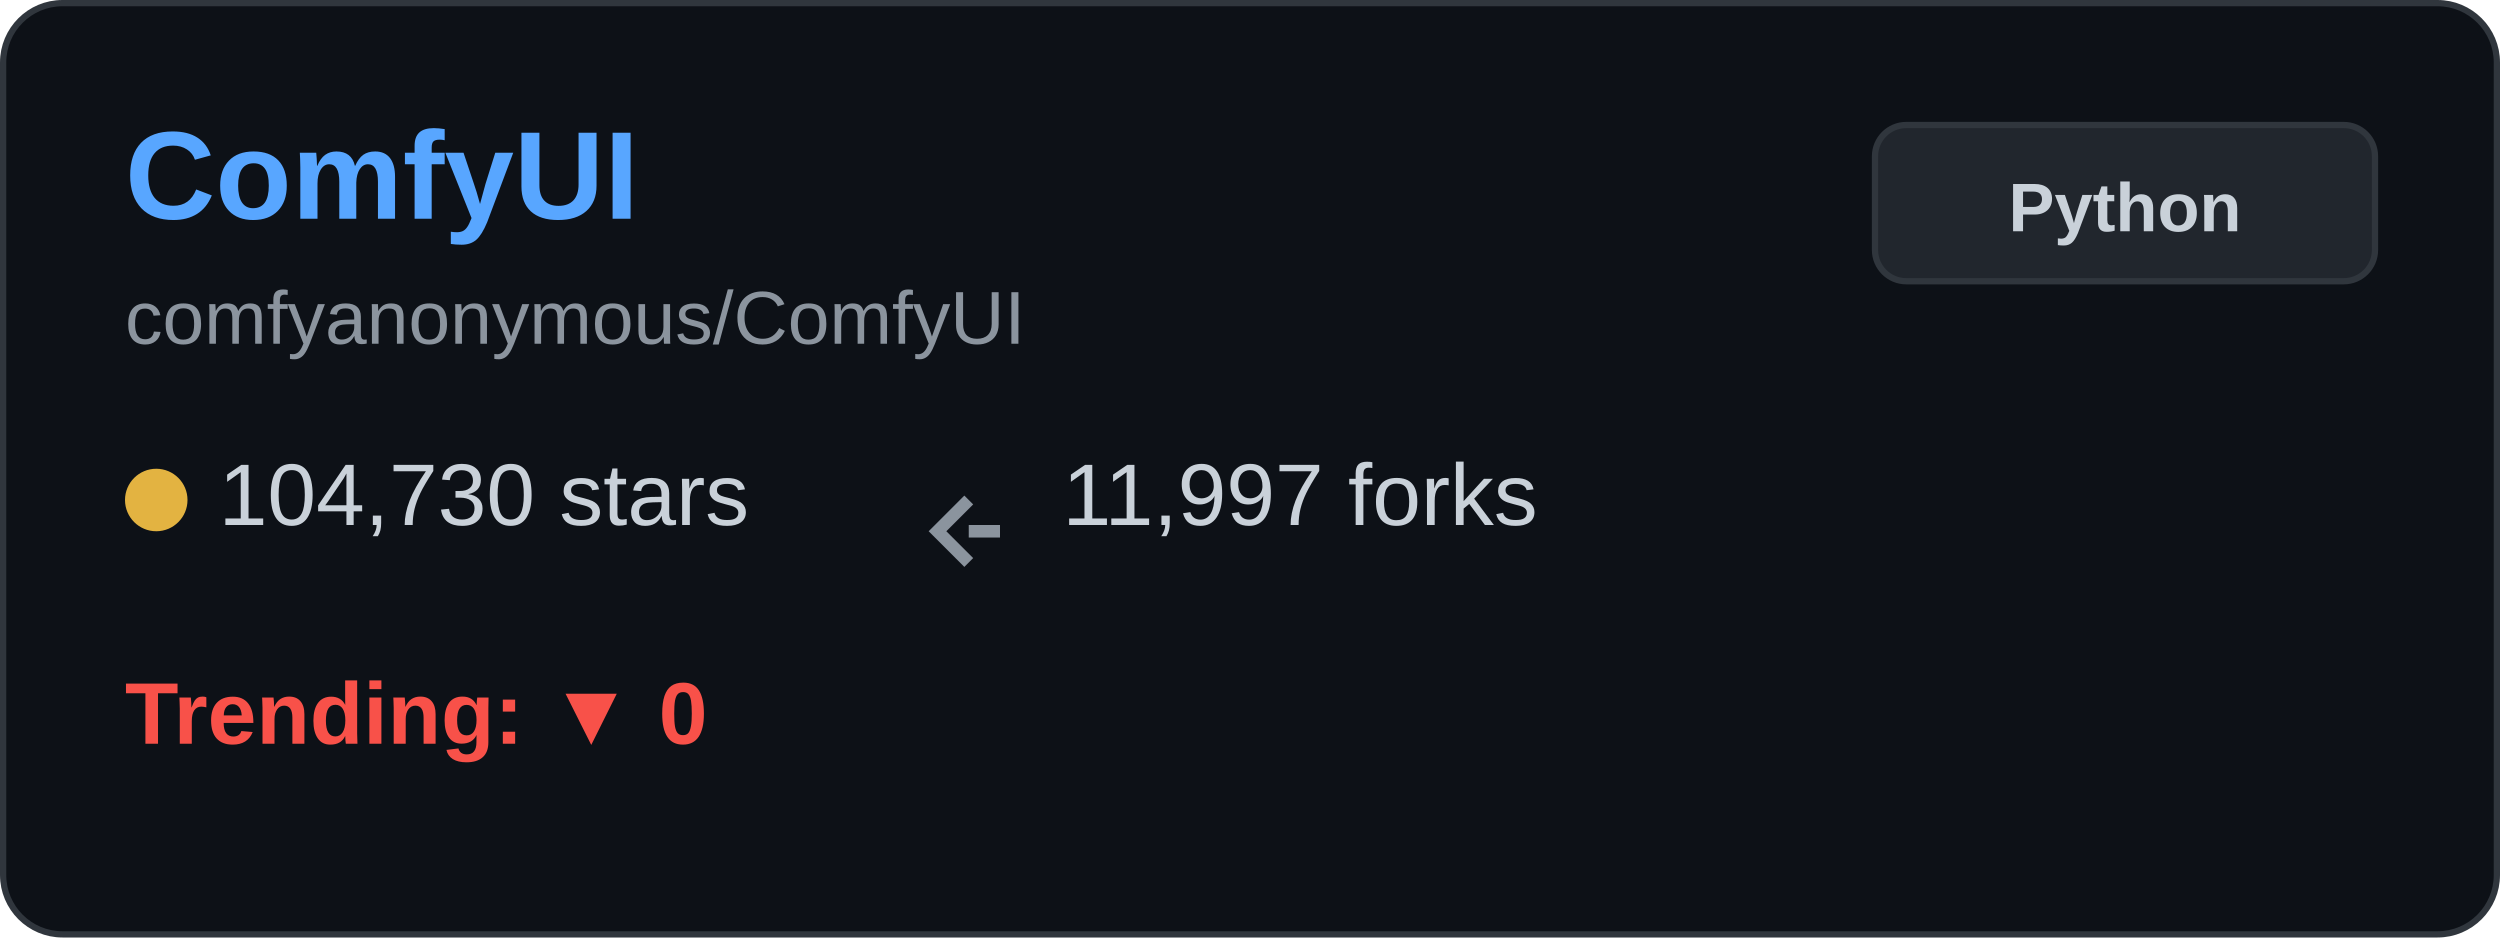
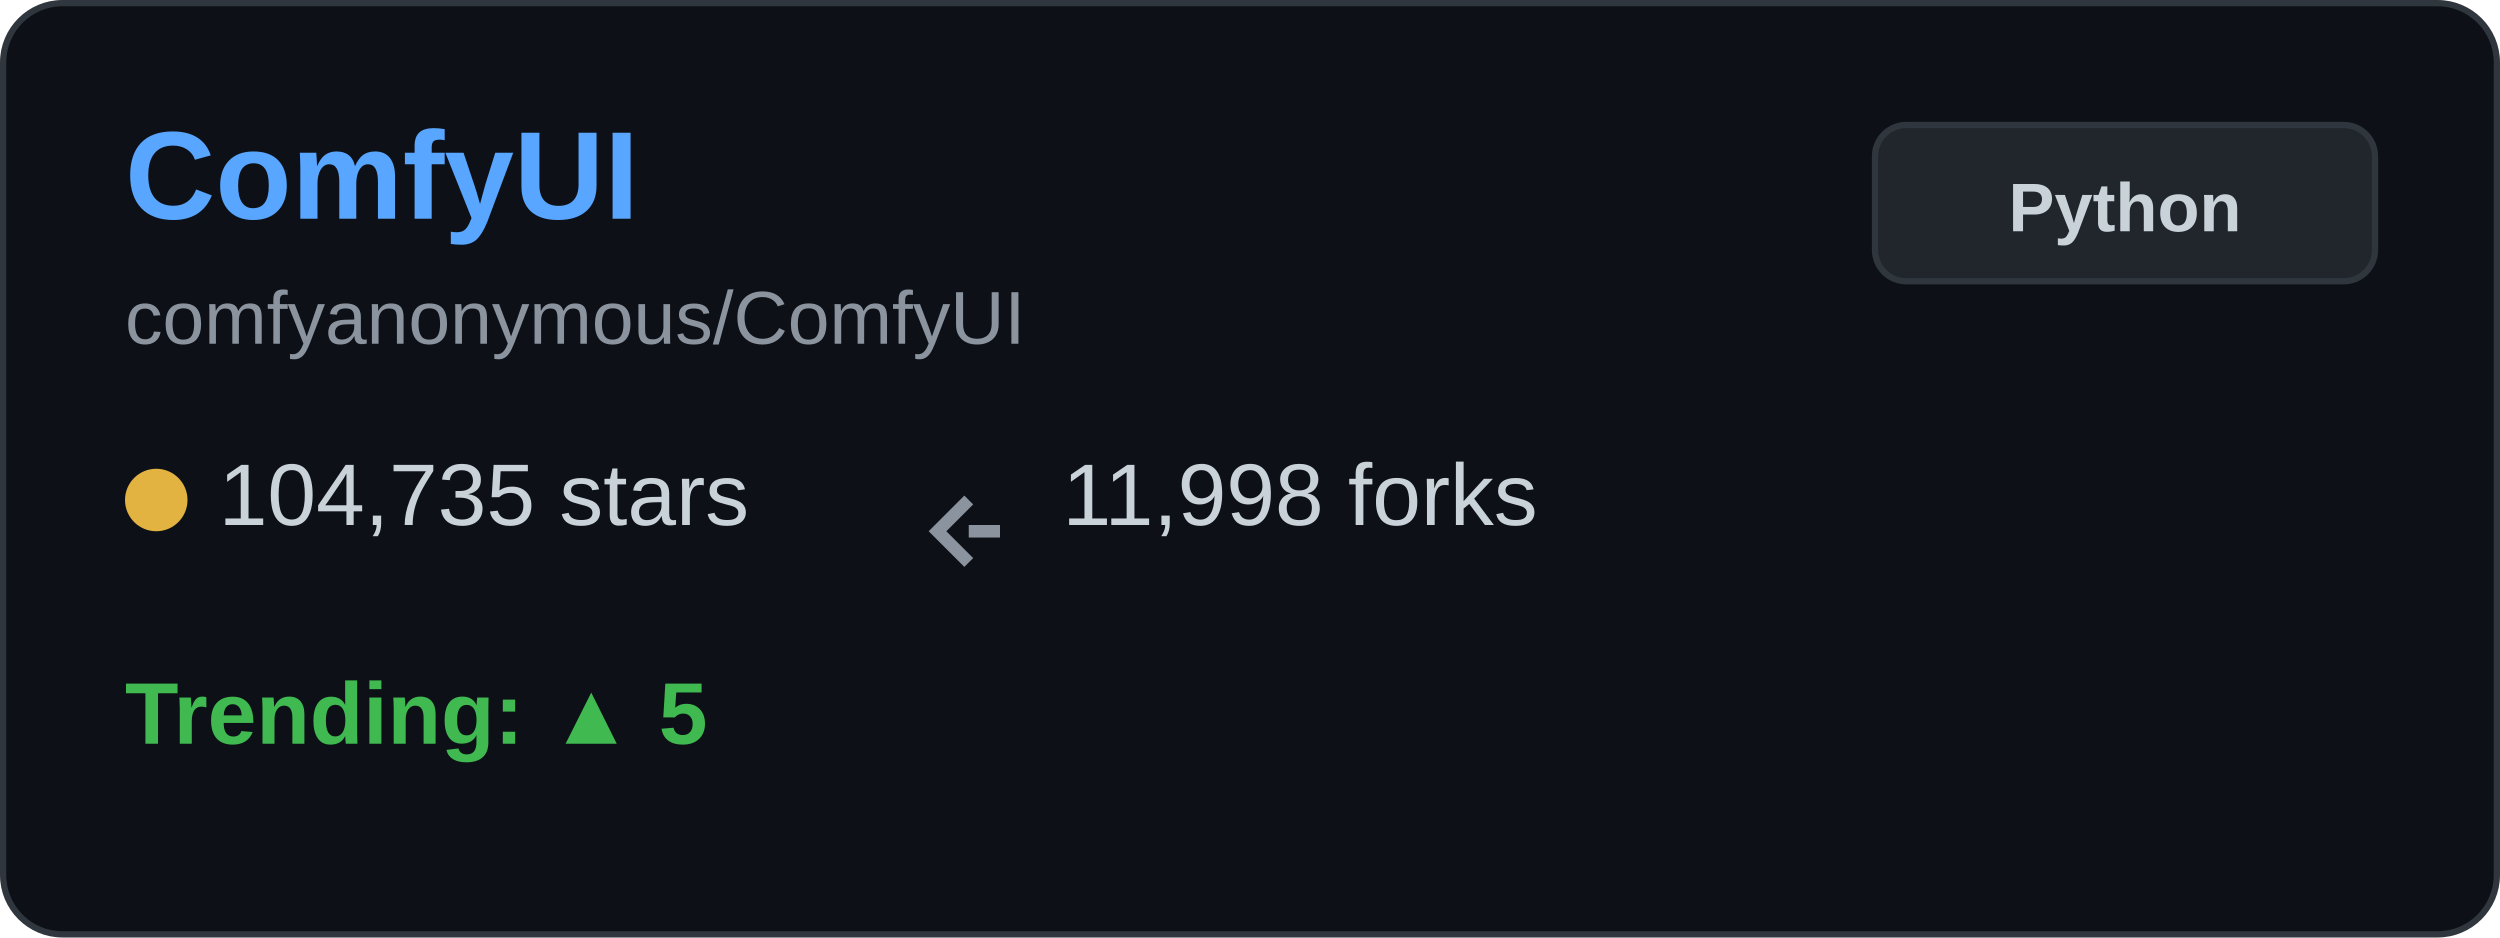
<svg xmlns="http://www.w3.org/2000/svg" width="400" height="150" viewBox="0 0 400 150" fill="none">
  <rect x="0.5" y="0.5" width="399" height="149" rx="9.5" fill="#0d1117" stroke="#30363d" />
  <text x="20" y="35" font-family="Arial, sans-serif" font-size="20" font-weight="bold" fill="#58a6ff">ComfyUI</text>
  <text x="20" y="55" font-family="Arial, sans-serif" font-size="12" fill="#8b949e">comfyanonymous/ComfyUI</text>
  <g transform="translate(20, 80)">
    <circle cx="5" cy="0" r="5" fill="#e3b341" />
-     <text x="15" y="4" font-family="Arial, sans-serif" font-size="14" fill="#c9d1d9">104,730 stars</text>
+     <text x="15" y="4" font-family="Arial, sans-serif" font-size="14" fill="#c9d1d9">104,735 stars</text>
  </g>
  <g transform="translate(150, 80)">
    <path d="M5 0 L0 5 L5 10 M5 5 L10 5" stroke="#8b949e" stroke-width="2" fill="none" />
-     <text x="20" y="4" font-family="Arial, sans-serif" font-size="14" fill="#c9d1d9">11,997 forks</text>
+     <text x="20" y="4" font-family="Arial, sans-serif" font-size="14" fill="#c9d1d9">11,998 forks</text>
  </g>
  <g transform="translate(20, 115)">
-     <text x="0" y="4" font-family="Arial, sans-serif" font-size="14" font-weight="bold" fill="#f85149">Trending: ▼ 0</text>
+     <text x="0" y="4" font-family="Arial, sans-serif" font-size="14" font-weight="bold" fill="#3fb950">Trending: ▲ 5</text>
  </g>
  <rect x="300" y="20" width="80" height="25" rx="5" fill="#21262d" stroke="#30363d" />
  <text x="340" y="37" font-family="Arial, sans-serif" font-size="11" font-weight="bold" fill="#c9d1d9" text-anchor="middle">Python</text>
</svg>
